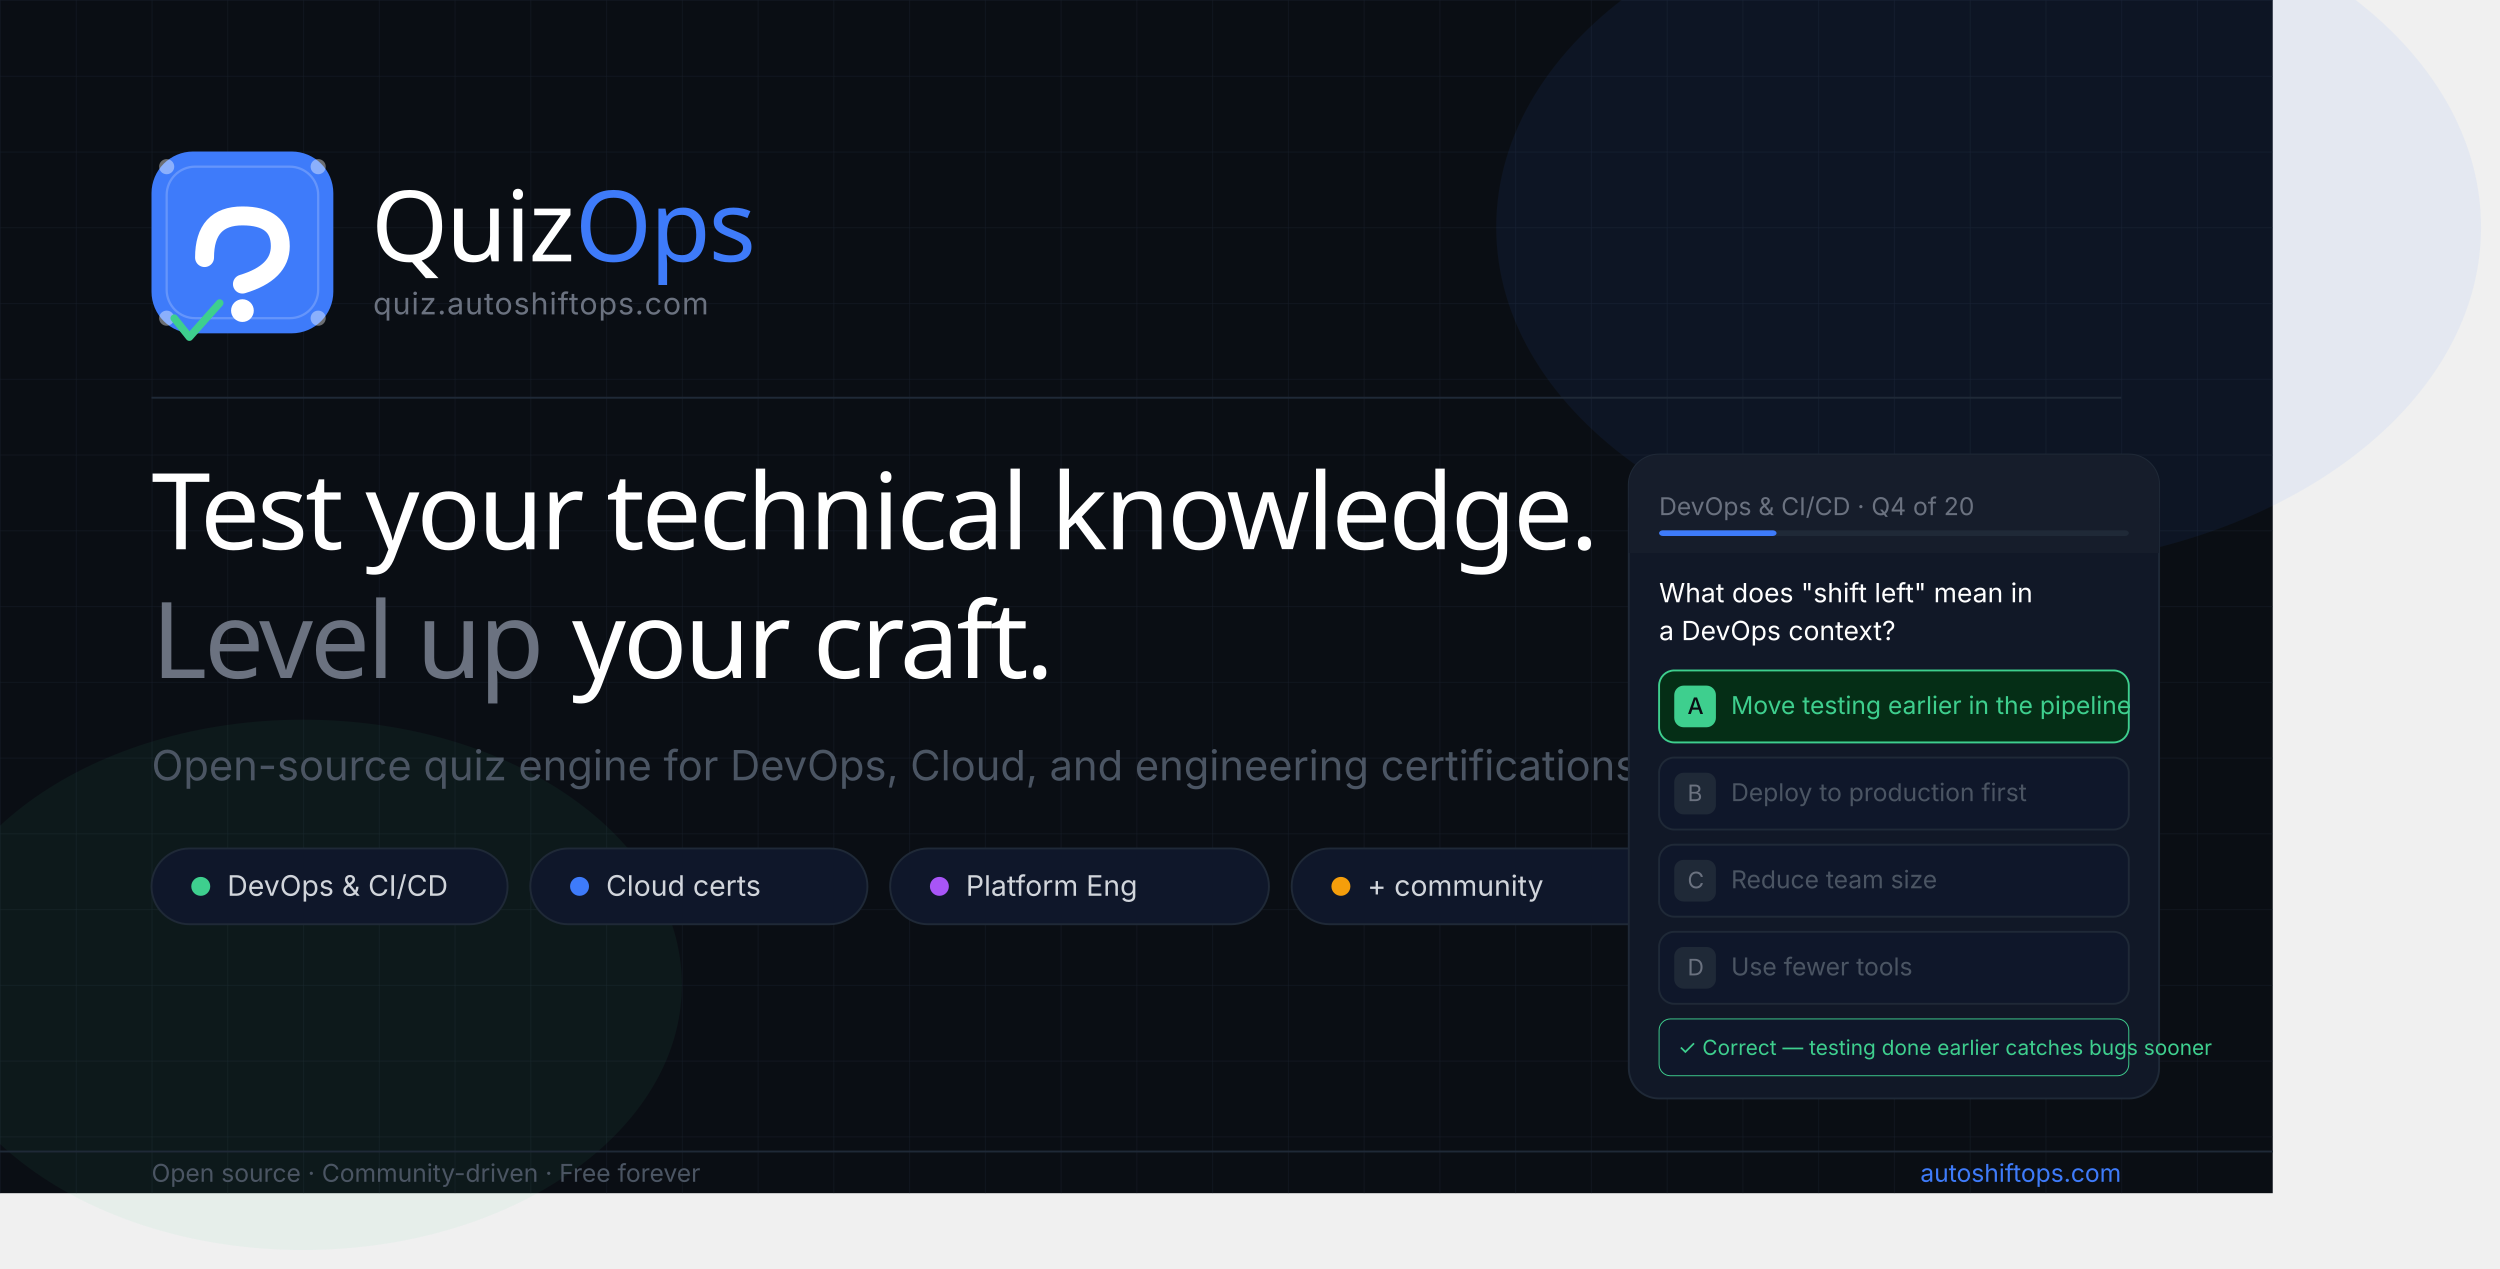
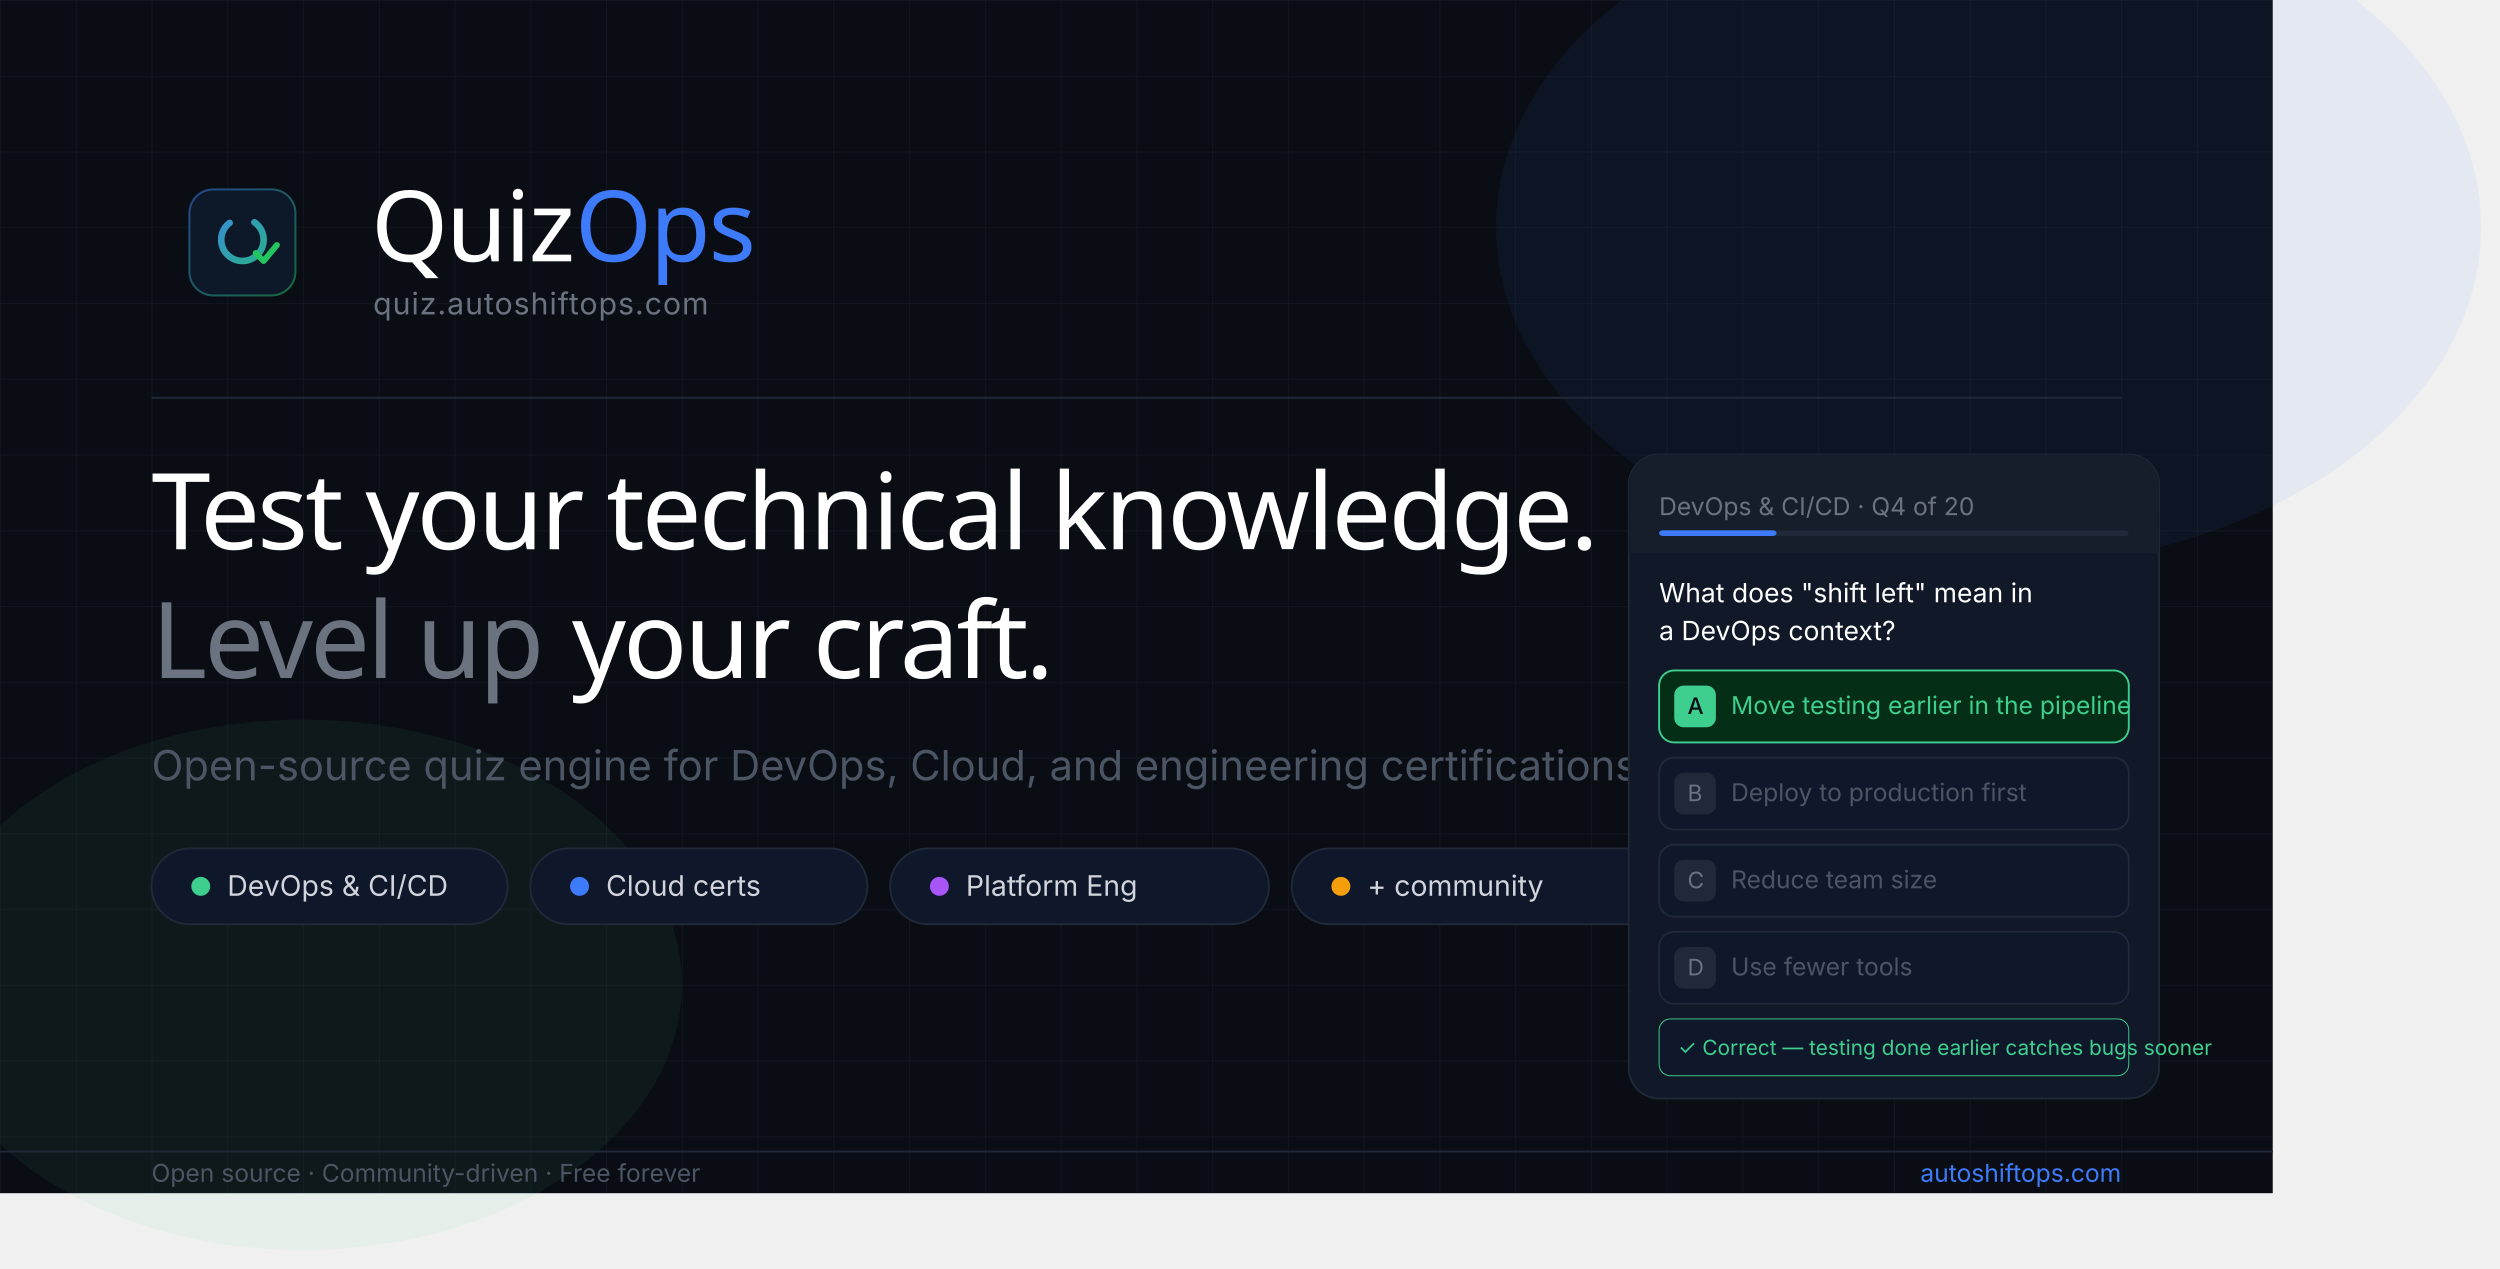
<svg xmlns="http://www.w3.org/2000/svg" width="100%" viewBox="0 0 1320 670" role="img" style="">
  <rect width="1200" height="630" fill="#0A0E14" style="fill:rgb(10, 14, 20);stroke:none;color:rgb(11, 11, 11);stroke-width:1px;stroke-linecap:butt;stroke-linejoin:miter;opacity:1;font-family:&quot;Anthropic Sans&quot;, -apple-system, BlinkMacSystemFont, &quot;Segoe UI&quot;, sans-serif;font-size:16px;font-weight:400;text-anchor:start;dominant-baseline:auto" />
  <defs>
    <pattern id="grid" width="40" height="40" patternUnits="userSpaceOnUse">
      <path d="M 40 0 L 0 0 0 40" fill="none" stroke="#1F2937" stroke-width="0.5" />
    </pattern>
  </defs>
  <rect width="1200" height="630" fill="url(#grid)" opacity="0.6" style="stroke:none;color:rgb(11, 11, 11);stroke-width:1px;stroke-linecap:butt;stroke-linejoin:miter;opacity:0.6;font-family:&quot;Anthropic Sans&quot;, -apple-system, BlinkMacSystemFont, &quot;Segoe UI&quot;, sans-serif;font-size:16px;font-weight:400;text-anchor:start;dominant-baseline:auto" />
  <ellipse cx="1050" cy="120" rx="260" ry="180" fill="#3E7BFA" opacity="0.07" style="fill:rgb(62, 123, 250);stroke:none;color:rgb(11, 11, 11);stroke-width:1px;stroke-linecap:butt;stroke-linejoin:miter;opacity:0.07;font-family:&quot;Anthropic Sans&quot;, -apple-system, BlinkMacSystemFont, &quot;Segoe UI&quot;, sans-serif;font-size:16px;font-weight:400;text-anchor:start;dominant-baseline:auto" />
  <ellipse cx="160" cy="520" rx="200" ry="140" fill="#3ECF8E" opacity="0.06" style="fill:rgb(62, 207, 142);stroke:none;color:rgb(11, 11, 11);stroke-width:1px;stroke-linecap:butt;stroke-linejoin:miter;opacity:0.06;font-family:&quot;Anthropic Sans&quot;, -apple-system, BlinkMacSystemFont, &quot;Segoe UI&quot;, sans-serif;font-size:16px;font-weight:400;text-anchor:start;dominant-baseline:auto" />
-   <rect x="80" y="80" width="96" height="96" rx="22" fill="#3E7BFA" style="fill:rgb(62, 123, 250);stroke:none;color:rgb(11, 11, 11);stroke-width:1px;stroke-linecap:butt;stroke-linejoin:miter;opacity:1;font-family:&quot;Anthropic Sans&quot;, -apple-system, BlinkMacSystemFont, &quot;Segoe UI&quot;, sans-serif;font-size:16px;font-weight:400;text-anchor:start;dominant-baseline:auto" />
-   <rect x="88" y="88" width="80" height="80" rx="15" fill="none" stroke="white" stroke-width="1.2" opacity="0.2" style="fill:none;stroke:rgb(255, 255, 255);color:rgb(11, 11, 11);stroke-width:1.2px;stroke-linecap:butt;stroke-linejoin:miter;opacity:0.2;font-family:&quot;Anthropic Sans&quot;, -apple-system, BlinkMacSystemFont, &quot;Segoe UI&quot;, sans-serif;font-size:16px;font-weight:400;text-anchor:start;dominant-baseline:auto" />
-   <path d="M108 136 Q108 114 128 114 Q148 114 148 130 Q148 144 128 150" fill="none" stroke="white" stroke-width="10" stroke-linecap="round" style="fill:none;stroke:rgb(255, 255, 255);color:rgb(11, 11, 11);stroke-width:10px;stroke-linecap:round;stroke-linejoin:miter;opacity:1;font-family:&quot;Anthropic Sans&quot;, -apple-system, BlinkMacSystemFont, &quot;Segoe UI&quot;, sans-serif;font-size:16px;font-weight:400;text-anchor:start;dominant-baseline:auto" />
-   <circle cx="128" cy="164" r="6" fill="white" style="fill:rgb(255, 255, 255);stroke:none;color:rgb(11, 11, 11);stroke-width:1px;stroke-linecap:butt;stroke-linejoin:miter;opacity:1;font-family:&quot;Anthropic Sans&quot;, -apple-system, BlinkMacSystemFont, &quot;Segoe UI&quot;, sans-serif;font-size:16px;font-weight:400;text-anchor:start;dominant-baseline:auto" />
-   <circle cx="88" cy="88" r="4" fill="white" opacity="0.4" style="fill:rgb(255, 255, 255);stroke:none;color:rgb(11, 11, 11);stroke-width:1px;stroke-linecap:butt;stroke-linejoin:miter;opacity:0.4;font-family:&quot;Anthropic Sans&quot;, -apple-system, BlinkMacSystemFont, &quot;Segoe UI&quot;, sans-serif;font-size:16px;font-weight:400;text-anchor:start;dominant-baseline:auto" />
-   <circle cx="168" cy="88" r="4" fill="white" opacity="0.4" style="fill:rgb(255, 255, 255);stroke:none;color:rgb(11, 11, 11);stroke-width:1px;stroke-linecap:butt;stroke-linejoin:miter;opacity:0.4;font-family:&quot;Anthropic Sans&quot;, -apple-system, BlinkMacSystemFont, &quot;Segoe UI&quot;, sans-serif;font-size:16px;font-weight:400;text-anchor:start;dominant-baseline:auto" />
-   <circle cx="88" cy="168" r="4" fill="white" opacity="0.4" style="fill:rgb(255, 255, 255);stroke:none;color:rgb(11, 11, 11);stroke-width:1px;stroke-linecap:butt;stroke-linejoin:miter;opacity:0.4;font-family:&quot;Anthropic Sans&quot;, -apple-system, BlinkMacSystemFont, &quot;Segoe UI&quot;, sans-serif;font-size:16px;font-weight:400;text-anchor:start;dominant-baseline:auto" />
-   <circle cx="168" cy="168" r="4" fill="white" opacity="0.4" style="fill:rgb(255, 255, 255);stroke:none;color:rgb(11, 11, 11);stroke-width:1px;stroke-linecap:butt;stroke-linejoin:miter;opacity:0.4;font-family:&quot;Anthropic Sans&quot;, -apple-system, BlinkMacSystemFont, &quot;Segoe UI&quot;, sans-serif;font-size:16px;font-weight:400;text-anchor:start;dominant-baseline:auto" />
-   <path d="M92 168 L100 178 L116 160" fill="none" stroke="#3ECF8E" stroke-width="4" stroke-linecap="round" stroke-linejoin="round" style="fill:none;stroke:rgb(62, 207, 142);color:rgb(11, 11, 11);stroke-width:4px;stroke-linecap:round;stroke-linejoin:round;opacity:1;font-family:&quot;Anthropic Sans&quot;, -apple-system, BlinkMacSystemFont, &quot;Segoe UI&quot;, sans-serif;font-size:16px;font-weight:400;text-anchor:start;dominant-baseline:auto" />
+   <defs>
+     <linearGradient id="qo-grad-og" x1="0" y1="0" x2="80" y2="80" gradientUnits="userSpaceOnUse">
+       <stop offset="0%" stop-color="#3E7BFA" />
+       <stop offset="100%" stop-color="#22C55E" />
+     </linearGradient>
+   </defs>
+   <g transform="translate(100,100) scale(0.7)">
+     <rect width="80" height="80" rx="18" fill="#0D1829" />
+     <rect width="80" height="80" rx="18" fill="none" stroke="url(#qo-grad-og)" stroke-width="1.5" opacity="0.5" />
+     <circle cx="40" cy="38" r="16" stroke="url(#qo-grad-og)" stroke-width="5" fill="none" stroke-linecap="round" stroke-dasharray="80 20" stroke-dashoffset="15" />
+     <path d="M50 48 L56 54 L66 42" stroke="#22C55E" stroke-width="4.5" stroke-linecap="round" stroke-linejoin="round" fill="none" />
+   </g>
  <text x="196" y="138" font-family="'Space Grotesk', sans-serif" font-size="52" font-weight="500" letter-spacing="-1" fill="white" style="fill:rgb(255, 255, 255);stroke:none;color:rgb(11, 11, 11);stroke-width:1px;stroke-linecap:butt;stroke-linejoin:miter;opacity:1;font-family:&quot;Space Grotesk&quot;, sans-serif;font-size:52px;font-weight:500;text-anchor:start;dominant-baseline:auto">Quiz<tspan fill="#3E7BFA" style="fill:rgb(62, 123, 250);stroke:none;color:rgb(11, 11, 11);stroke-width:1px;stroke-linecap:butt;stroke-linejoin:miter;opacity:1;font-family:&quot;Space Grotesk&quot;, sans-serif;font-size:52px;font-weight:500;text-anchor:start;dominant-baseline:auto">Ops</tspan>
  </text>
  <text x="197" y="166" font-family="'Inter', sans-serif" font-size="16" fill="#6B7280" letter-spacing="0.5" style="fill:rgb(107, 114, 128);stroke:none;color:rgb(11, 11, 11);stroke-width:1px;stroke-linecap:butt;stroke-linejoin:miter;opacity:1;font-family:Inter, sans-serif;font-size:16px;font-weight:400;text-anchor:start;dominant-baseline:auto">quiz.autoshiftops.com</text>
  <line x1="80" y1="210" x2="1120" y2="210" stroke="#1F2937" stroke-width="1" style="fill:rgb(0, 0, 0);stroke:rgb(31, 41, 55);color:rgb(11, 11, 11);stroke-width:1px;stroke-linecap:butt;stroke-linejoin:miter;opacity:1;font-family:&quot;Anthropic Sans&quot;, -apple-system, BlinkMacSystemFont, &quot;Segoe UI&quot;, sans-serif;font-size:16px;font-weight:400;text-anchor:start;dominant-baseline:auto" />
  <text x="80" y="290" font-family="'Space Grotesk', sans-serif" font-size="56" font-weight="500" fill="white" letter-spacing="-1.5" style="fill:rgb(255, 255, 255);stroke:none;color:rgb(11, 11, 11);stroke-width:1px;stroke-linecap:butt;stroke-linejoin:miter;opacity:1;font-family:&quot;Space Grotesk&quot;, sans-serif;font-size:56px;font-weight:500;text-anchor:start;dominant-baseline:auto">Test your technical knowledge.</text>
  <text x="80" y="358" font-family="'Space Grotesk', sans-serif" font-size="56" font-weight="500" letter-spacing="-1.5" style="fill:rgb(0, 0, 0);stroke:none;color:rgb(11, 11, 11);stroke-width:1px;stroke-linecap:butt;stroke-linejoin:miter;opacity:1;font-family:&quot;Space Grotesk&quot;, sans-serif;font-size:56px;font-weight:500;text-anchor:start;dominant-baseline:auto">
    <tspan fill="#6B7280" style="fill:rgb(107, 114, 128);stroke:none;color:rgb(11, 11, 11);stroke-width:1px;stroke-linecap:butt;stroke-linejoin:miter;opacity:1;font-family:&quot;Space Grotesk&quot;, sans-serif;font-size:56px;font-weight:500;text-anchor:start;dominant-baseline:auto">Level up</tspan>
    <tspan fill="white" style="fill:rgb(255, 255, 255);stroke:none;color:rgb(11, 11, 11);stroke-width:1px;stroke-linecap:butt;stroke-linejoin:miter;opacity:1;font-family:&quot;Space Grotesk&quot;, sans-serif;font-size:56px;font-weight:500;text-anchor:start;dominant-baseline:auto"> your craft.</tspan>
  </text>
  <text x="80" y="412" font-family="'Inter', sans-serif" font-size="22" fill="#4B5563" style="fill:rgb(75, 85, 99);stroke:none;color:rgb(11, 11, 11);stroke-width:1px;stroke-linecap:butt;stroke-linejoin:miter;opacity:1;font-family:Inter, sans-serif;font-size:22px;font-weight:400;text-anchor:start;dominant-baseline:auto">Open-source quiz engine for DevOps, Cloud, and engineering certifications.</text>
  <rect x="80" y="448" width="188" height="40" rx="20" fill="#0F172A" stroke="#1F2937" stroke-width="1" style="fill:rgb(15, 23, 42);stroke:rgb(31, 41, 55);color:rgb(11, 11, 11);stroke-width:1px;stroke-linecap:butt;stroke-linejoin:miter;opacity:1;font-family:&quot;Anthropic Sans&quot;, -apple-system, BlinkMacSystemFont, &quot;Segoe UI&quot;, sans-serif;font-size:16px;font-weight:400;text-anchor:start;dominant-baseline:auto" />
  <circle cx="106" cy="468" r="5" fill="#3ECF8E" style="fill:rgb(62, 207, 142);stroke:none;color:rgb(11, 11, 11);stroke-width:1px;stroke-linecap:butt;stroke-linejoin:miter;opacity:1;font-family:&quot;Anthropic Sans&quot;, -apple-system, BlinkMacSystemFont, &quot;Segoe UI&quot;, sans-serif;font-size:16px;font-weight:400;text-anchor:start;dominant-baseline:auto" />
  <text x="120" y="473" font-family="'Inter', sans-serif" font-size="15" fill="#D1D5DB" style="fill:rgb(209, 213, 219);stroke:none;color:rgb(11, 11, 11);stroke-width:1px;stroke-linecap:butt;stroke-linejoin:miter;opacity:1;font-family:Inter, sans-serif;font-size:15px;font-weight:400;text-anchor:start;dominant-baseline:auto">DevOps &amp; CI/CD</text>
  <rect x="280" y="448" width="178" height="40" rx="20" fill="#0F172A" stroke="#1F2937" stroke-width="1" style="fill:rgb(15, 23, 42);stroke:rgb(31, 41, 55);color:rgb(11, 11, 11);stroke-width:1px;stroke-linecap:butt;stroke-linejoin:miter;opacity:1;font-family:&quot;Anthropic Sans&quot;, -apple-system, BlinkMacSystemFont, &quot;Segoe UI&quot;, sans-serif;font-size:16px;font-weight:400;text-anchor:start;dominant-baseline:auto" />
  <circle cx="306" cy="468" r="5" fill="#3E7BFA" style="fill:rgb(62, 123, 250);stroke:none;color:rgb(11, 11, 11);stroke-width:1px;stroke-linecap:butt;stroke-linejoin:miter;opacity:1;font-family:&quot;Anthropic Sans&quot;, -apple-system, BlinkMacSystemFont, &quot;Segoe UI&quot;, sans-serif;font-size:16px;font-weight:400;text-anchor:start;dominant-baseline:auto" />
  <text x="320" y="473" font-family="'Inter', sans-serif" font-size="15" fill="#D1D5DB" style="fill:rgb(209, 213, 219);stroke:none;color:rgb(11, 11, 11);stroke-width:1px;stroke-linecap:butt;stroke-linejoin:miter;opacity:1;font-family:Inter, sans-serif;font-size:15px;font-weight:400;text-anchor:start;dominant-baseline:auto">Cloud certs</text>
  <rect x="470" y="448" width="200" height="40" rx="20" fill="#0F172A" stroke="#1F2937" stroke-width="1" style="fill:rgb(15, 23, 42);stroke:rgb(31, 41, 55);color:rgb(11, 11, 11);stroke-width:1px;stroke-linecap:butt;stroke-linejoin:miter;opacity:1;font-family:&quot;Anthropic Sans&quot;, -apple-system, BlinkMacSystemFont, &quot;Segoe UI&quot;, sans-serif;font-size:16px;font-weight:400;text-anchor:start;dominant-baseline:auto" />
  <circle cx="496" cy="468" r="5" fill="#A855F7" style="fill:rgb(168, 85, 247);stroke:none;color:rgb(11, 11, 11);stroke-width:1px;stroke-linecap:butt;stroke-linejoin:miter;opacity:1;font-family:&quot;Anthropic Sans&quot;, -apple-system, BlinkMacSystemFont, &quot;Segoe UI&quot;, sans-serif;font-size:16px;font-weight:400;text-anchor:start;dominant-baseline:auto" />
  <text x="510" y="473" font-family="'Inter', sans-serif" font-size="15" fill="#D1D5DB" style="fill:rgb(209, 213, 219);stroke:none;color:rgb(11, 11, 11);stroke-width:1px;stroke-linecap:butt;stroke-linejoin:miter;opacity:1;font-family:Inter, sans-serif;font-size:15px;font-weight:400;text-anchor:start;dominant-baseline:auto">Platform Eng</text>
  <rect x="682" y="448" width="210" height="40" rx="20" fill="#0F172A" stroke="#1F2937" stroke-width="1" style="fill:rgb(15, 23, 42);stroke:rgb(31, 41, 55);color:rgb(11, 11, 11);stroke-width:1px;stroke-linecap:butt;stroke-linejoin:miter;opacity:1;font-family:&quot;Anthropic Sans&quot;, -apple-system, BlinkMacSystemFont, &quot;Segoe UI&quot;, sans-serif;font-size:16px;font-weight:400;text-anchor:start;dominant-baseline:auto" />
  <circle cx="708" cy="468" r="5" fill="#F59E0B" style="fill:rgb(245, 158, 11);stroke:none;color:rgb(11, 11, 11);stroke-width:1px;stroke-linecap:butt;stroke-linejoin:miter;opacity:1;font-family:&quot;Anthropic Sans&quot;, -apple-system, BlinkMacSystemFont, &quot;Segoe UI&quot;, sans-serif;font-size:16px;font-weight:400;text-anchor:start;dominant-baseline:auto" />
  <text x="722" y="473" font-family="'Inter', sans-serif" font-size="15" fill="#D1D5DB" style="fill:rgb(209, 213, 219);stroke:none;color:rgb(11, 11, 11);stroke-width:1px;stroke-linecap:butt;stroke-linejoin:miter;opacity:1;font-family:Inter, sans-serif;font-size:15px;font-weight:400;text-anchor:start;dominant-baseline:auto">+ community</text>
  <rect x="860" y="240" width="280" height="340" rx="16" fill="#111827" stroke="#1F2937" stroke-width="1" style="fill:rgb(17, 24, 39);stroke:rgb(31, 41, 55);color:rgb(11, 11, 11);stroke-width:1px;stroke-linecap:butt;stroke-linejoin:miter;opacity:1;font-family:&quot;Anthropic Sans&quot;, -apple-system, BlinkMacSystemFont, &quot;Segoe UI&quot;, sans-serif;font-size:16px;font-weight:400;text-anchor:start;dominant-baseline:auto" />
  <rect x="860" y="240" width="280" height="52" rx="16" fill="#161D2B" style="fill:rgb(22, 29, 43);stroke:none;color:rgb(11, 11, 11);stroke-width:1px;stroke-linecap:butt;stroke-linejoin:miter;opacity:1;font-family:&quot;Anthropic Sans&quot;, -apple-system, BlinkMacSystemFont, &quot;Segoe UI&quot;, sans-serif;font-size:16px;font-weight:400;text-anchor:start;dominant-baseline:auto" />
  <rect x="860" y="268" width="280" height="24" fill="#161D2B" style="fill:rgb(22, 29, 43);stroke:none;color:rgb(11, 11, 11);stroke-width:1px;stroke-linecap:butt;stroke-linejoin:miter;opacity:1;font-family:&quot;Anthropic Sans&quot;, -apple-system, BlinkMacSystemFont, &quot;Segoe UI&quot;, sans-serif;font-size:16px;font-weight:400;text-anchor:start;dominant-baseline:auto" />
  <text x="876" y="272" font-family="'Inter', sans-serif" font-size="13" fill="#6B7280" style="fill:rgb(107, 114, 128);stroke:none;color:rgb(11, 11, 11);stroke-width:1px;stroke-linecap:butt;stroke-linejoin:miter;opacity:1;font-family:Inter, sans-serif;font-size:13px;font-weight:400;text-anchor:start;dominant-baseline:auto">DevOps &amp; CI/CD · Q4 of 20</text>
  <rect x="876" y="280" width="248" height="3" rx="2" fill="#1F2937" style="fill:rgb(31, 41, 55);stroke:none;color:rgb(11, 11, 11);stroke-width:1px;stroke-linecap:butt;stroke-linejoin:miter;opacity:1;font-family:&quot;Anthropic Sans&quot;, -apple-system, BlinkMacSystemFont, &quot;Segoe UI&quot;, sans-serif;font-size:16px;font-weight:400;text-anchor:start;dominant-baseline:auto" />
  <rect x="876" y="280" width="62" height="3" rx="2" fill="#3E7BFA" style="fill:rgb(62, 123, 250);stroke:none;color:rgb(11, 11, 11);stroke-width:1px;stroke-linecap:butt;stroke-linejoin:miter;opacity:1;font-family:&quot;Anthropic Sans&quot;, -apple-system, BlinkMacSystemFont, &quot;Segoe UI&quot;, sans-serif;font-size:16px;font-weight:400;text-anchor:start;dominant-baseline:auto" />
  <text x="876" y="318" font-family="'Inter', sans-serif" font-size="14" fill="white" style="fill:rgb(255, 255, 255);stroke:none;color:rgb(11, 11, 11);stroke-width:1px;stroke-linecap:butt;stroke-linejoin:miter;opacity:1;font-family:Inter, sans-serif;font-size:14px;font-weight:400;text-anchor:start;dominant-baseline:auto">What does "shift left" mean in</text>
  <text x="876" y="338" font-family="'Inter', sans-serif" font-size="14" fill="white" style="fill:rgb(255, 255, 255);stroke:none;color:rgb(11, 11, 11);stroke-width:1px;stroke-linecap:butt;stroke-linejoin:miter;opacity:1;font-family:Inter, sans-serif;font-size:14px;font-weight:400;text-anchor:start;dominant-baseline:auto">a DevOps context?</text>
  <rect x="876" y="354" width="248" height="38" rx="8" fill="#052E16" stroke="#3ECF8E" stroke-width="1" style="fill:rgb(5, 46, 22);stroke:rgb(62, 207, 142);color:rgb(11, 11, 11);stroke-width:1px;stroke-linecap:butt;stroke-linejoin:miter;opacity:1;font-family:&quot;Anthropic Sans&quot;, -apple-system, BlinkMacSystemFont, &quot;Segoe UI&quot;, sans-serif;font-size:16px;font-weight:400;text-anchor:start;dominant-baseline:auto" />
  <rect x="884" y="362" width="22" height="22" rx="5" fill="#3ECF8E" style="fill:rgb(62, 207, 142);stroke:none;color:rgb(11, 11, 11);stroke-width:1px;stroke-linecap:butt;stroke-linejoin:miter;opacity:1;font-family:&quot;Anthropic Sans&quot;, -apple-system, BlinkMacSystemFont, &quot;Segoe UI&quot;, sans-serif;font-size:16px;font-weight:400;text-anchor:start;dominant-baseline:auto" />
  <text x="891" y="377" font-family="'Inter', sans-serif" font-size="12" font-weight="500" fill="#0A0E14" style="fill:rgb(10, 14, 20);stroke:none;color:rgb(11, 11, 11);stroke-width:1px;stroke-linecap:butt;stroke-linejoin:miter;opacity:1;font-family:Inter, sans-serif;font-size:12px;font-weight:500;text-anchor:start;dominant-baseline:auto">A</text>
  <text x="914" y="377" font-family="'Inter', sans-serif" font-size="13" fill="#3ECF8E" style="fill:rgb(62, 207, 142);stroke:none;color:rgb(11, 11, 11);stroke-width:1px;stroke-linecap:butt;stroke-linejoin:miter;opacity:1;font-family:Inter, sans-serif;font-size:13px;font-weight:400;text-anchor:start;dominant-baseline:auto">Move testing earlier in the pipeline</text>
  <rect x="876" y="400" width="248" height="38" rx="8" fill="#0F172A" stroke="#1F2937" stroke-width="1" style="fill:rgb(15, 23, 42);stroke:rgb(31, 41, 55);color:rgb(11, 11, 11);stroke-width:1px;stroke-linecap:butt;stroke-linejoin:miter;opacity:1;font-family:&quot;Anthropic Sans&quot;, -apple-system, BlinkMacSystemFont, &quot;Segoe UI&quot;, sans-serif;font-size:16px;font-weight:400;text-anchor:start;dominant-baseline:auto" />
  <rect x="884" y="408" width="22" height="22" rx="5" fill="#1F2937" style="fill:rgb(31, 41, 55);stroke:none;color:rgb(11, 11, 11);stroke-width:1px;stroke-linecap:butt;stroke-linejoin:miter;opacity:1;font-family:&quot;Anthropic Sans&quot;, -apple-system, BlinkMacSystemFont, &quot;Segoe UI&quot;, sans-serif;font-size:16px;font-weight:400;text-anchor:start;dominant-baseline:auto" />
  <text x="891" y="423" font-family="'Inter', sans-serif" font-size="12" fill="#6B7280" style="fill:rgb(107, 114, 128);stroke:none;color:rgb(11, 11, 11);stroke-width:1px;stroke-linecap:butt;stroke-linejoin:miter;opacity:1;font-family:Inter, sans-serif;font-size:12px;font-weight:400;text-anchor:start;dominant-baseline:auto">B</text>
  <text x="914" y="423" font-family="'Inter', sans-serif" font-size="13" fill="#4B5563" style="fill:rgb(75, 85, 99);stroke:none;color:rgb(11, 11, 11);stroke-width:1px;stroke-linecap:butt;stroke-linejoin:miter;opacity:1;font-family:Inter, sans-serif;font-size:13px;font-weight:400;text-anchor:start;dominant-baseline:auto">Deploy to production first</text>
  <rect x="876" y="446" width="248" height="38" rx="8" fill="#0F172A" stroke="#1F2937" stroke-width="1" style="fill:rgb(15, 23, 42);stroke:rgb(31, 41, 55);color:rgb(11, 11, 11);stroke-width:1px;stroke-linecap:butt;stroke-linejoin:miter;opacity:1;font-family:&quot;Anthropic Sans&quot;, -apple-system, BlinkMacSystemFont, &quot;Segoe UI&quot;, sans-serif;font-size:16px;font-weight:400;text-anchor:start;dominant-baseline:auto" />
  <rect x="884" y="454" width="22" height="22" rx="5" fill="#1F2937" style="fill:rgb(31, 41, 55);stroke:none;color:rgb(11, 11, 11);stroke-width:1px;stroke-linecap:butt;stroke-linejoin:miter;opacity:1;font-family:&quot;Anthropic Sans&quot;, -apple-system, BlinkMacSystemFont, &quot;Segoe UI&quot;, sans-serif;font-size:16px;font-weight:400;text-anchor:start;dominant-baseline:auto" />
  <text x="891" y="469" font-family="'Inter', sans-serif" font-size="12" fill="#6B7280" style="fill:rgb(107, 114, 128);stroke:none;color:rgb(11, 11, 11);stroke-width:1px;stroke-linecap:butt;stroke-linejoin:miter;opacity:1;font-family:Inter, sans-serif;font-size:12px;font-weight:400;text-anchor:start;dominant-baseline:auto">C</text>
  <text x="914" y="469" font-family="'Inter', sans-serif" font-size="13" fill="#4B5563" style="fill:rgb(75, 85, 99);stroke:none;color:rgb(11, 11, 11);stroke-width:1px;stroke-linecap:butt;stroke-linejoin:miter;opacity:1;font-family:Inter, sans-serif;font-size:13px;font-weight:400;text-anchor:start;dominant-baseline:auto">Reduce team size</text>
  <rect x="876" y="492" width="248" height="38" rx="8" fill="#0F172A" stroke="#1F2937" stroke-width="1" style="fill:rgb(15, 23, 42);stroke:rgb(31, 41, 55);color:rgb(11, 11, 11);stroke-width:1px;stroke-linecap:butt;stroke-linejoin:miter;opacity:1;font-family:&quot;Anthropic Sans&quot;, -apple-system, BlinkMacSystemFont, &quot;Segoe UI&quot;, sans-serif;font-size:16px;font-weight:400;text-anchor:start;dominant-baseline:auto" />
  <rect x="884" y="500" width="22" height="22" rx="5" fill="#1F2937" style="fill:rgb(31, 41, 55);stroke:none;color:rgb(11, 11, 11);stroke-width:1px;stroke-linecap:butt;stroke-linejoin:miter;opacity:1;font-family:&quot;Anthropic Sans&quot;, -apple-system, BlinkMacSystemFont, &quot;Segoe UI&quot;, sans-serif;font-size:16px;font-weight:400;text-anchor:start;dominant-baseline:auto" />
  <text x="891" y="515" font-family="'Inter', sans-serif" font-size="12" fill="#6B7280" style="fill:rgb(107, 114, 128);stroke:none;color:rgb(11, 11, 11);stroke-width:1px;stroke-linecap:butt;stroke-linejoin:miter;opacity:1;font-family:Inter, sans-serif;font-size:12px;font-weight:400;text-anchor:start;dominant-baseline:auto">D</text>
  <text x="914" y="515" font-family="'Inter', sans-serif" font-size="13" fill="#4B5563" style="fill:rgb(75, 85, 99);stroke:none;color:rgb(11, 11, 11);stroke-width:1px;stroke-linecap:butt;stroke-linejoin:miter;opacity:1;font-family:Inter, sans-serif;font-size:13px;font-weight:400;text-anchor:start;dominant-baseline:auto">Use fewer tools</text>
  <rect x="876" y="538" width="248" height="30" rx="6" fill="#0F172A" stroke="#3ECF8E" stroke-width="0.5" style="fill:rgb(15, 23, 42);stroke:rgb(62, 207, 142);color:rgb(11, 11, 11);stroke-width:0.5px;stroke-linecap:butt;stroke-linejoin:miter;opacity:1;font-family:&quot;Anthropic Sans&quot;, -apple-system, BlinkMacSystemFont, &quot;Segoe UI&quot;, sans-serif;font-size:16px;font-weight:400;text-anchor:start;dominant-baseline:auto" />
  <text x="886" y="557" font-family="'Inter', sans-serif" font-size="11" fill="#3ECF8E" style="fill:rgb(62, 207, 142);stroke:none;color:rgb(11, 11, 11);stroke-width:1px;stroke-linecap:butt;stroke-linejoin:miter;opacity:1;font-family:Inter, sans-serif;font-size:11px;font-weight:400;text-anchor:start;dominant-baseline:auto">✓ Correct — testing done earlier catches bugs sooner</text>
  <line x1="0" y1="608" x2="1200" y2="608" stroke="#1F2937" stroke-width="1" style="fill:rgb(0, 0, 0);stroke:rgb(31, 41, 55);color:rgb(11, 11, 11);stroke-width:1px;stroke-linecap:butt;stroke-linejoin:miter;opacity:1;font-family:&quot;Anthropic Sans&quot;, -apple-system, BlinkMacSystemFont, &quot;Segoe UI&quot;, sans-serif;font-size:16px;font-weight:400;text-anchor:start;dominant-baseline:auto" />
  <text x="80" y="624" font-family="'Inter', sans-serif" font-size="13" fill="#4B5563" style="fill:rgb(75, 85, 99);stroke:none;color:rgb(11, 11, 11);stroke-width:1px;stroke-linecap:butt;stroke-linejoin:miter;opacity:1;font-family:Inter, sans-serif;font-size:13px;font-weight:400;text-anchor:start;dominant-baseline:auto">Open source · Community-driven · Free forever</text>
  <text x="1120" y="624" font-family="'Inter', sans-serif" font-size="13" fill="#3E7BFA" text-anchor="end" style="fill:rgb(62, 123, 250);stroke:none;color:rgb(11, 11, 11);stroke-width:1px;stroke-linecap:butt;stroke-linejoin:miter;opacity:1;font-family:Inter, sans-serif;font-size:13px;font-weight:400;text-anchor:end;dominant-baseline:auto">autoshiftops.com</text>
</svg>
